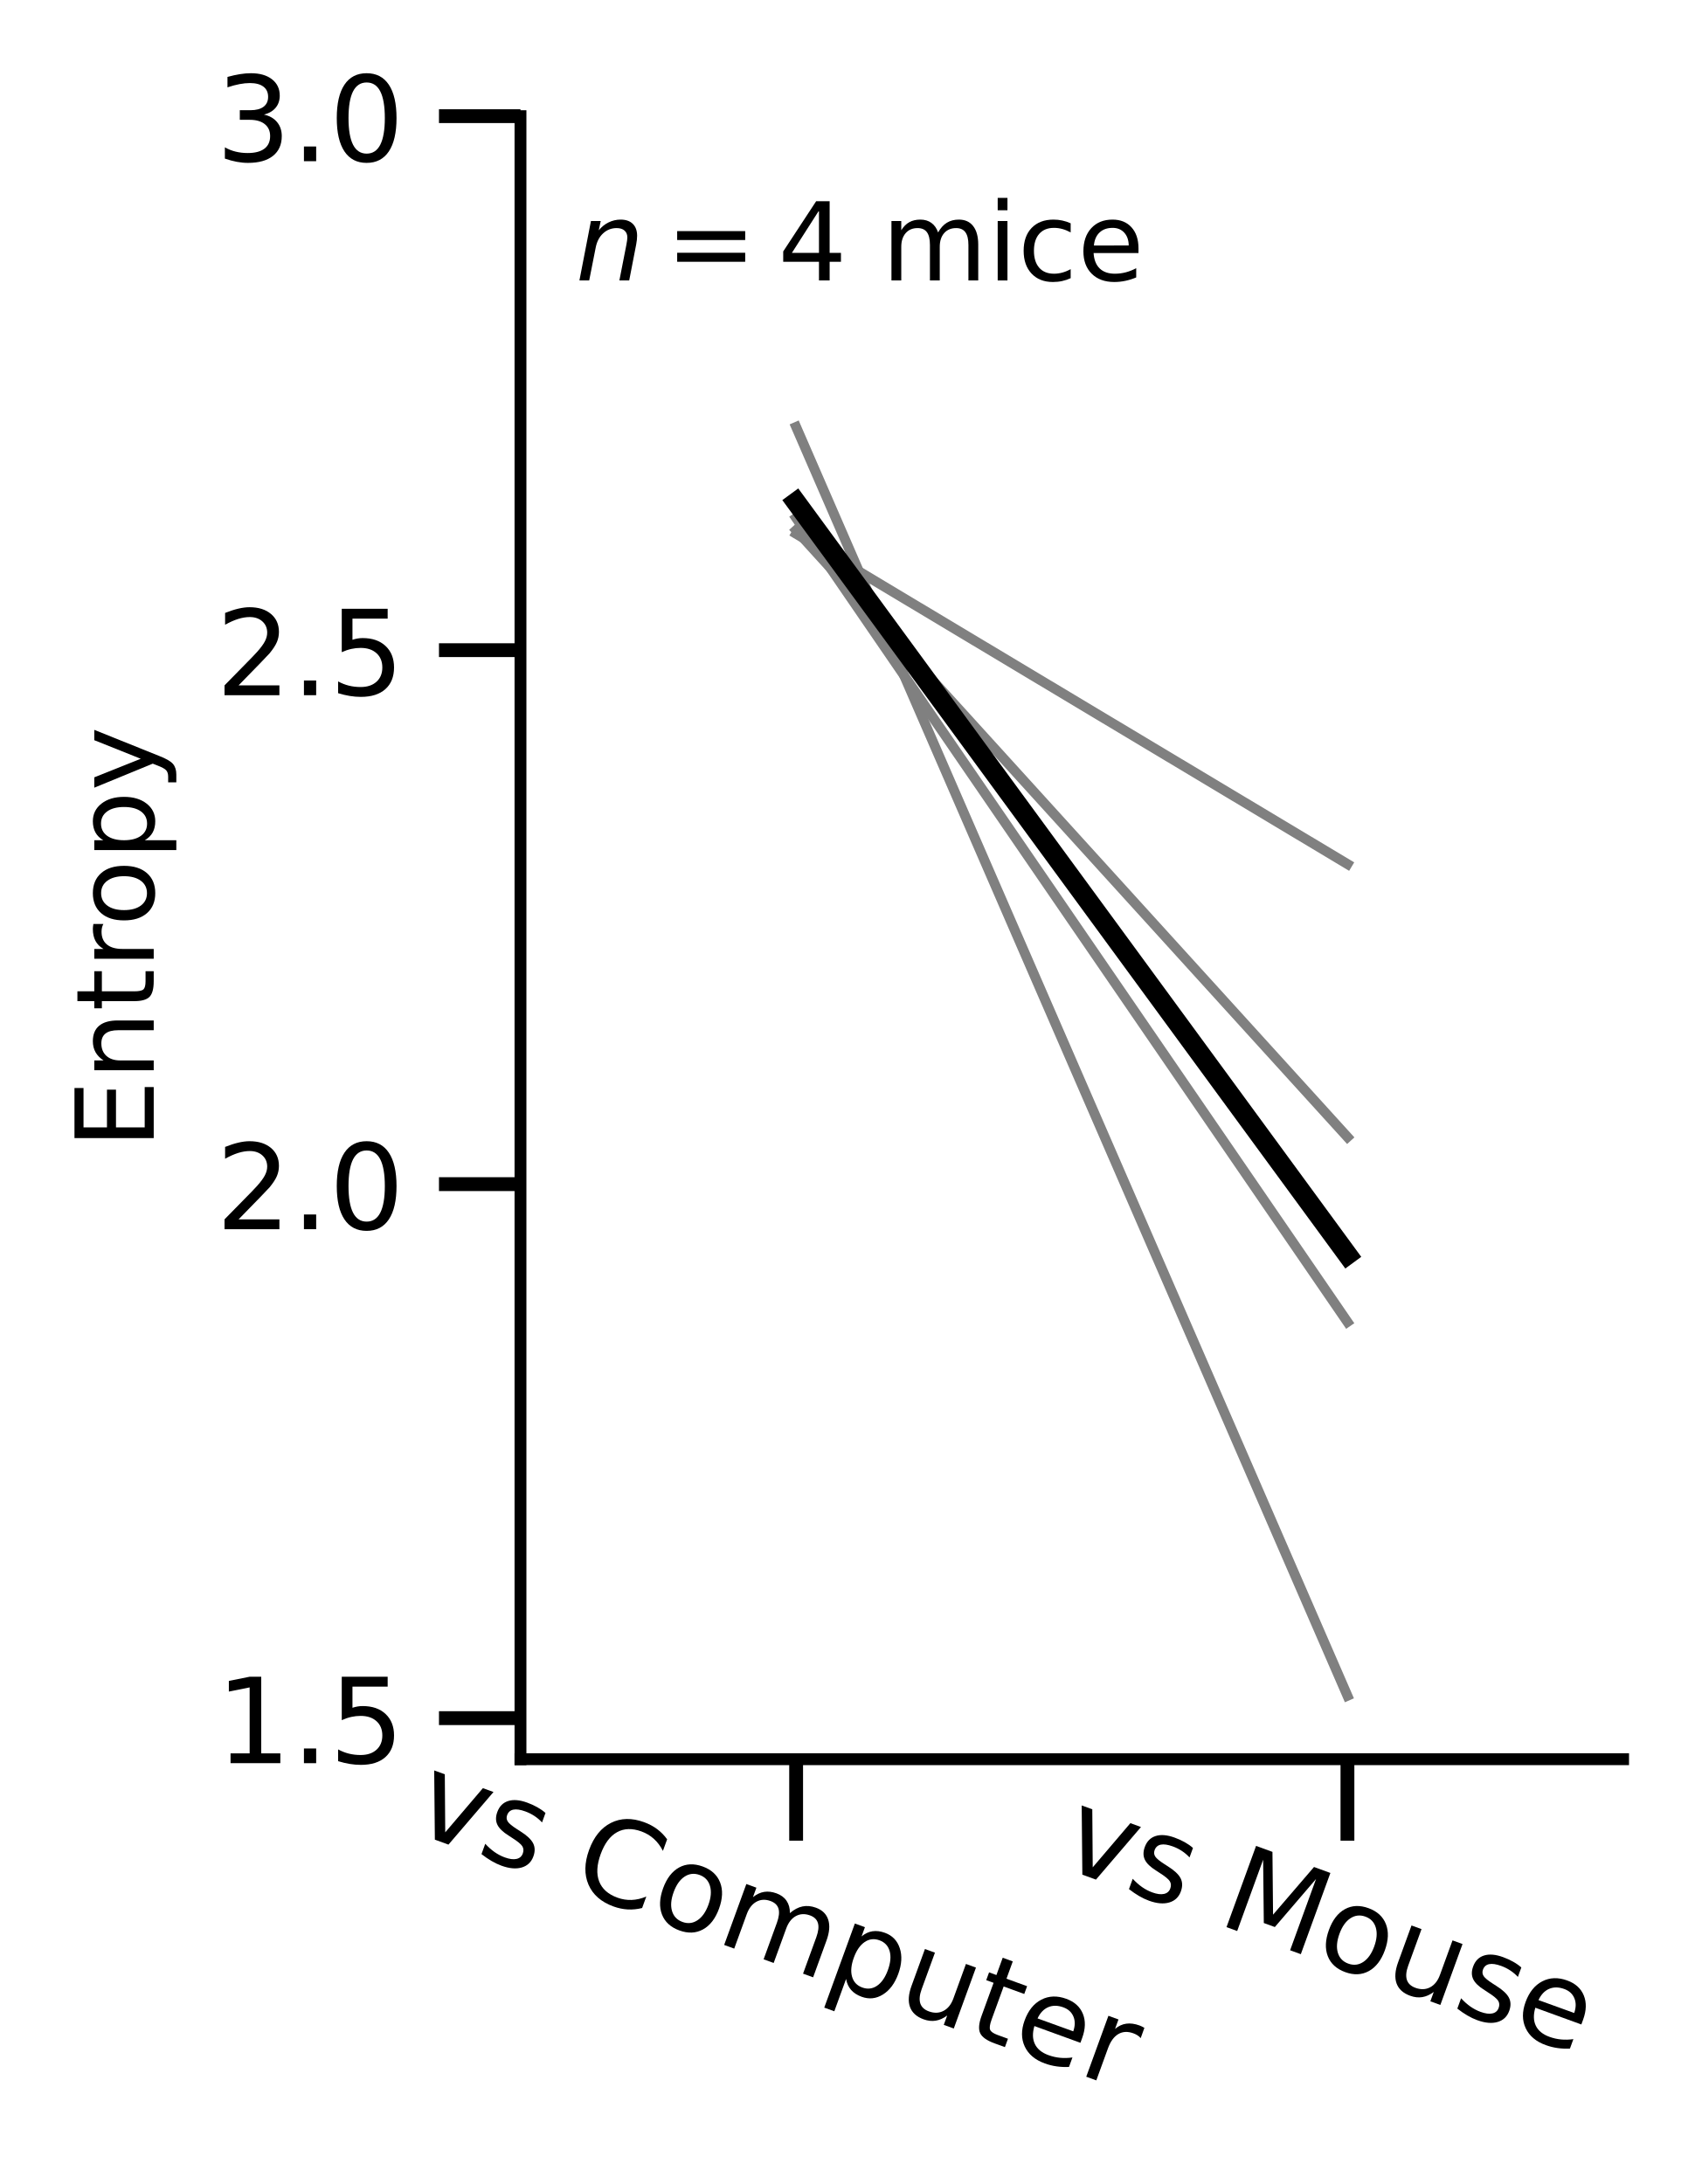
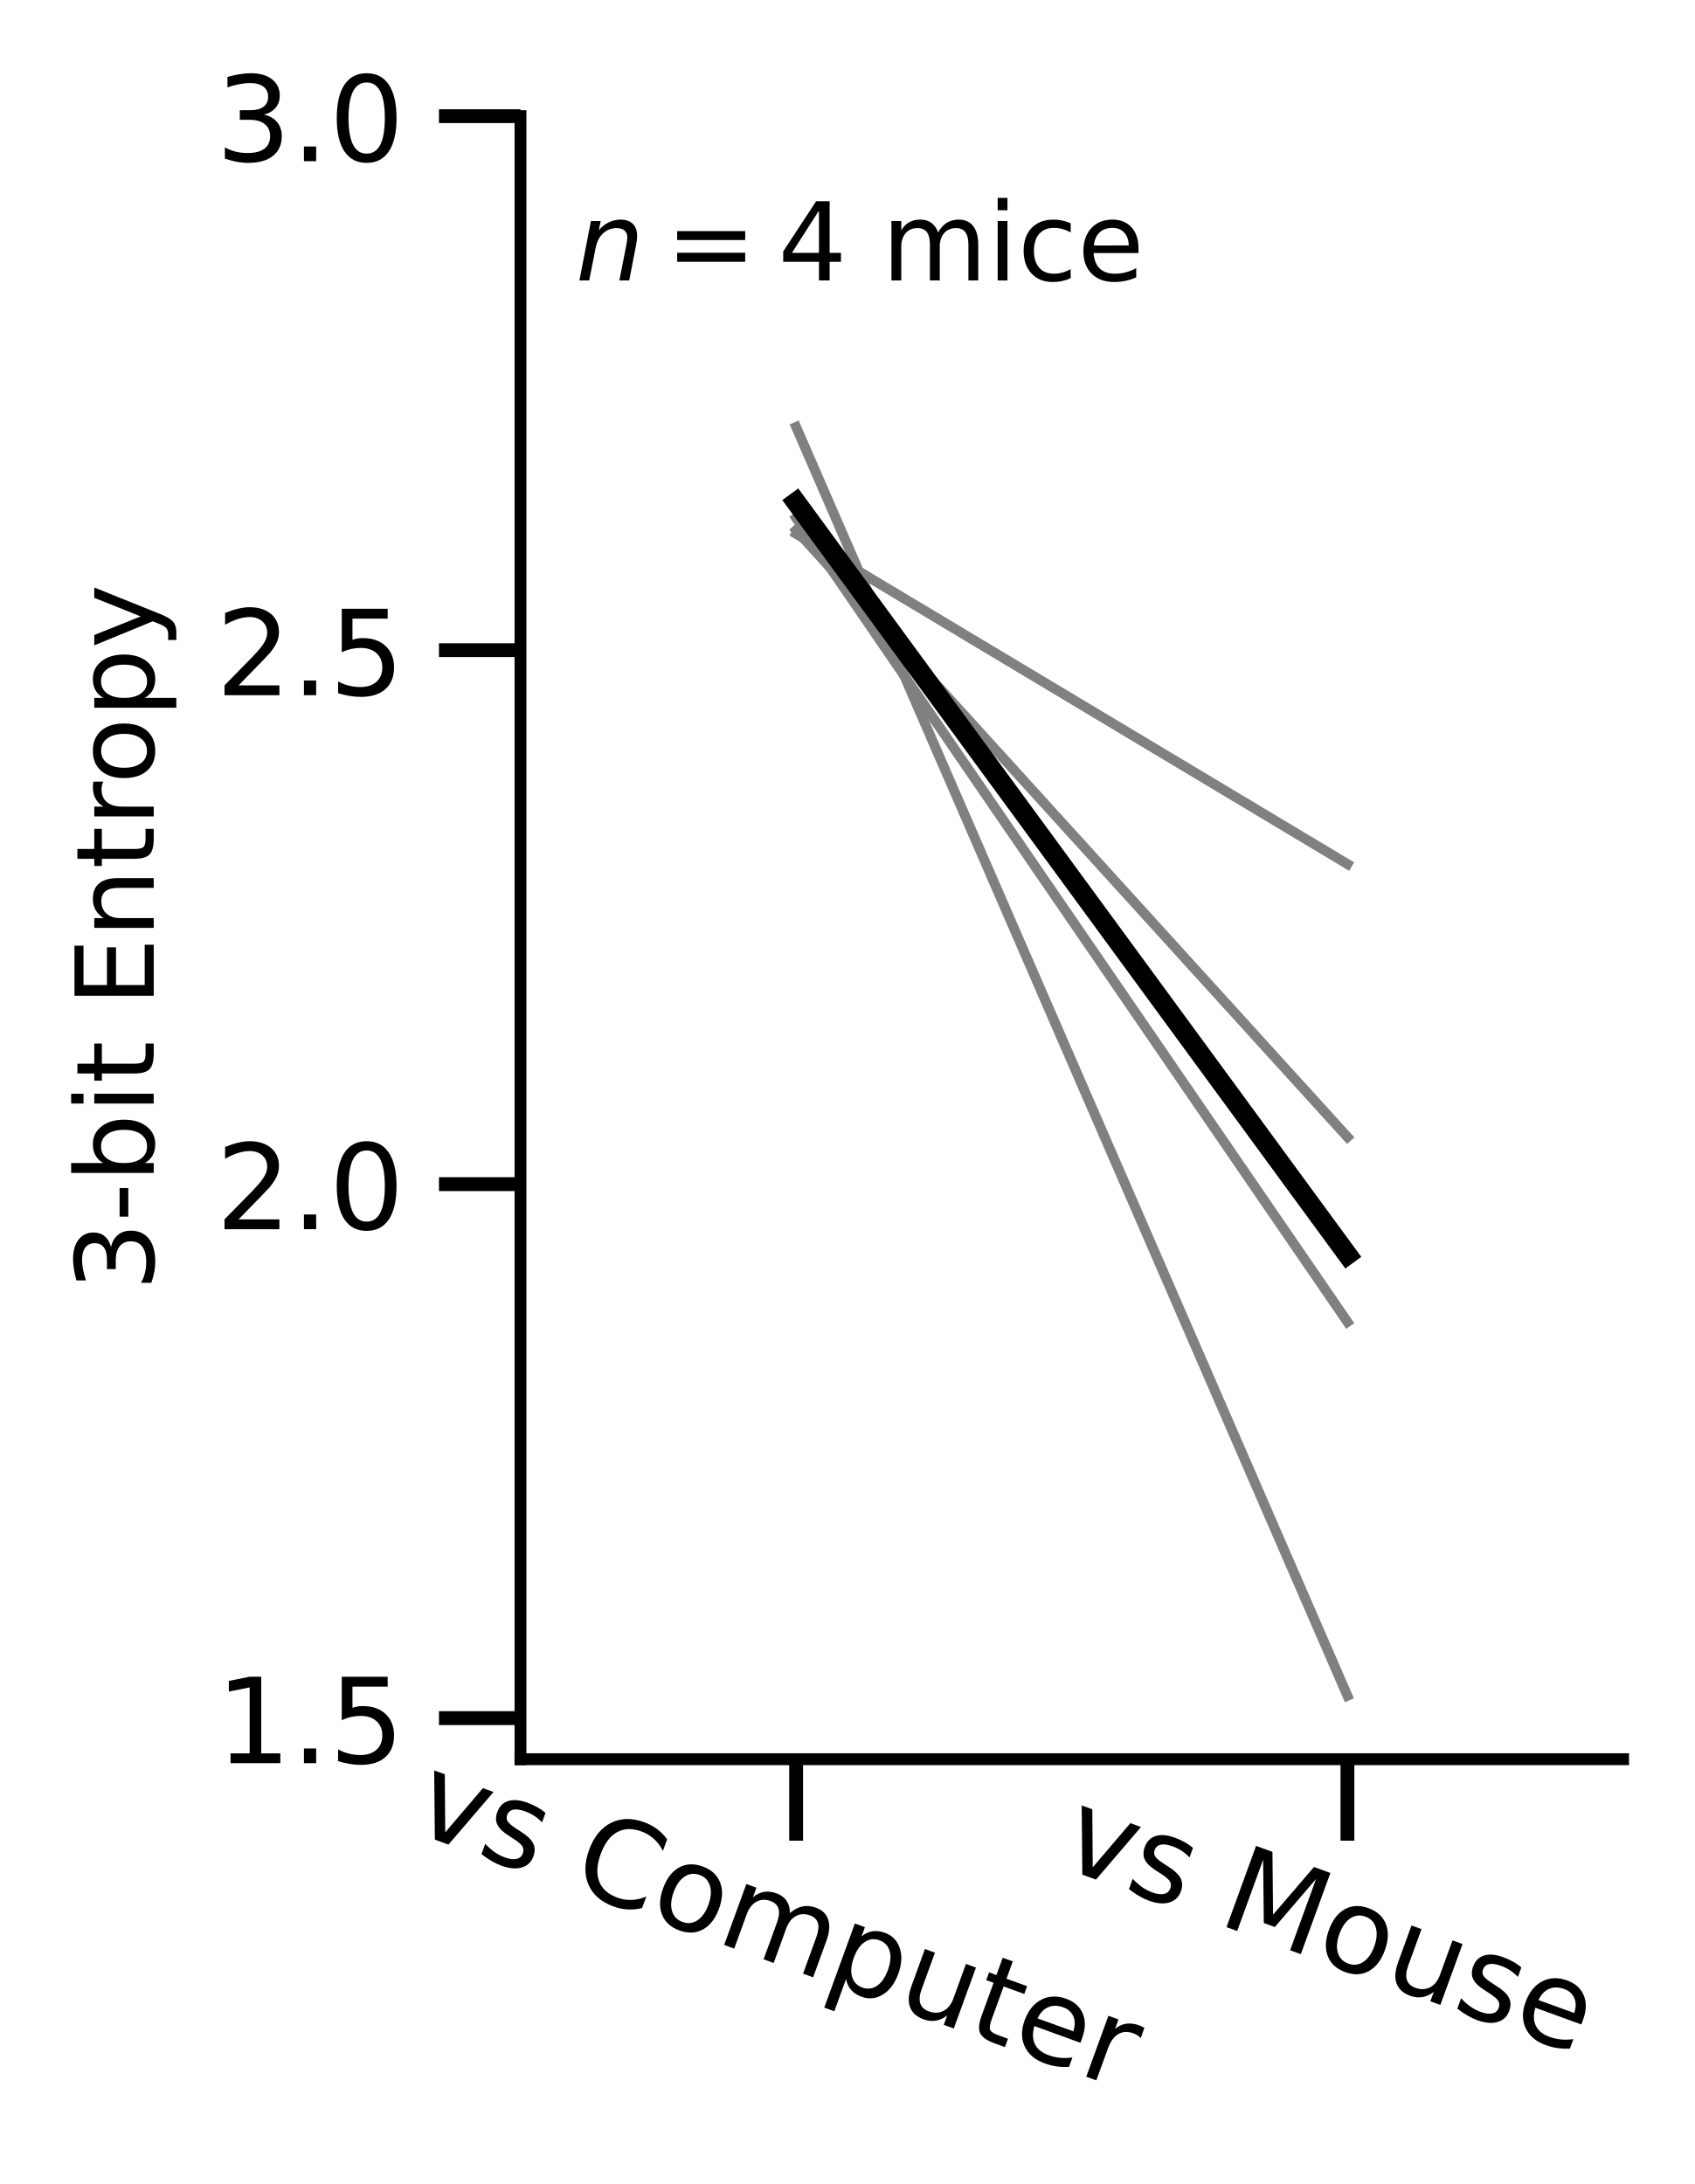
<svg xmlns="http://www.w3.org/2000/svg" xmlns:xlink="http://www.w3.org/1999/xlink" width="171.48pt" height="221.08pt" viewBox="0 0 171.48 221.08" version="1.1">
  <defs>
    <style type="text/css">*{stroke-linejoin: round; stroke-linecap: butt}</style>
  </defs>
  <g id="figure_1">
    <g id="patch_1">
      <path d="M 0 221.08  L 171.48 221.08  L 171.48 0  L 0 0  L 0 221.08  z " style="fill: none" />
    </g>
    <g id="axes_1">
      <g id="patch_2">
        <path d="M 52.68 178.079  L 164.28 178.079  L 164.28 11.759  L 52.68 11.759  L 52.68 178.079  z " style="fill: none" />
      </g>
      <g id="matplotlib.axis_1">
        <g id="xtick_1">
          <g id="line2d_1">
            <defs>
-               <path id="m86f86c0bf7" d="M 0 0  L 0 8.25  " style="stroke: #000000; stroke-width: 1.4" />
+               <path id="m7da990878b" d="M 0 0  L 0 8.25  " style="stroke: #000000; stroke-width: 1.4" />
            </defs>
            <g>
-               <use xlink:href="#m86f86c0bf7" x="80.58" y="178.079" style="stroke: #000000; stroke-width: 1.4" />
+               <use xlink:href="#m7da990878b" x="80.58" y="178.079" style="stroke: #000000; stroke-width: 1.4" />
            </g>
          </g>
          <g id="text_1">
            <g transform="translate(41.36634 185.2599) rotate(-340) scale(0.12 -0.12)">
              <defs>
                <path id="DejaVuSans-76" d="M 191 3500  L 800 3500  L 1894 563  L 2988 3500  L 3597 3500  L 2284 0  L 1503 0  L 191 3500  z " transform="scale(0.015625)" />
                <path id="DejaVuSans-73" d="M 2834 3397  L 2834 2853  Q 2591 2978 2328 3040  Q 2066 3103 1784 3103  Q 1356 3103 1142 2972  Q 928 2841 928 2578  Q 928 2378 1081 2264  Q 1234 2150 1697 2047  L 1894 2003  Q 2506 1872 2764 1633  Q 3022 1394 3022 966  Q 3022 478 2636 193  Q 2250 -91 1575 -91  Q 1294 -91 989 -36  Q 684 19 347 128  L 347 722  Q 666 556 975 473  Q 1284 391 1588 391  Q 1994 391 2212 530  Q 2431 669 2431 922  Q 2431 1156 2273 1281  Q 2116 1406 1581 1522  L 1381 1569  Q 847 1681 609 1914  Q 372 2147 372 2553  Q 372 3047 722 3315  Q 1072 3584 1716 3584  Q 2034 3584 2315 3537  Q 2597 3491 2834 3397  z " transform="scale(0.015625)" />
                <path id="DejaVuSans-20" transform="scale(0.015625)" />
                <path id="DejaVuSans-43" d="M 4122 4306  L 4122 3641  Q 3803 3938 3442 4084  Q 3081 4231 2675 4231  Q 1875 4231 1450 3742  Q 1025 3253 1025 2328  Q 1025 1406 1450 917  Q 1875 428 2675 428  Q 3081 428 3442 575  Q 3803 722 4122 1019  L 4122 359  Q 3791 134 3420 21  Q 3050 -91 2638 -91  Q 1578 -91 968 557  Q 359 1206 359 2328  Q 359 3453 968 4101  Q 1578 4750 2638 4750  Q 3056 4750 3426 4639  Q 3797 4528 4122 4306  z " transform="scale(0.015625)" />
                <path id="DejaVuSans-6f" d="M 1959 3097  Q 1497 3097 1228 2736  Q 959 2375 959 1747  Q 959 1119 1226 758  Q 1494 397 1959 397  Q 2419 397 2687 759  Q 2956 1122 2956 1747  Q 2956 2369 2687 2733  Q 2419 3097 1959 3097  z M 1959 3584  Q 2709 3584 3137 3096  Q 3566 2609 3566 1747  Q 3566 888 3137 398  Q 2709 -91 1959 -91  Q 1206 -91 779 398  Q 353 888 353 1747  Q 353 2609 779 3096  Q 1206 3584 1959 3584  z " transform="scale(0.015625)" />
                <path id="DejaVuSans-6d" d="M 3328 2828  Q 3544 3216 3844 3400  Q 4144 3584 4550 3584  Q 5097 3584 5394 3201  Q 5691 2819 5691 2113  L 5691 0  L 5113 0  L 5113 2094  Q 5113 2597 4934 2840  Q 4756 3084 4391 3084  Q 3944 3084 3684 2787  Q 3425 2491 3425 1978  L 3425 0  L 2847 0  L 2847 2094  Q 2847 2600 2669 2842  Q 2491 3084 2119 3084  Q 1678 3084 1418 2786  Q 1159 2488 1159 1978  L 1159 0  L 581 0  L 581 3500  L 1159 3500  L 1159 2956  Q 1356 3278 1631 3431  Q 1906 3584 2284 3584  Q 2666 3584 2933 3390  Q 3200 3197 3328 2828  z " transform="scale(0.015625)" />
                <path id="DejaVuSans-70" d="M 1159 525  L 1159 -1331  L 581 -1331  L 581 3500  L 1159 3500  L 1159 2969  Q 1341 3281 1617 3432  Q 1894 3584 2278 3584  Q 2916 3584 3314 3078  Q 3713 2572 3713 1747  Q 3713 922 3314 415  Q 2916 -91 2278 -91  Q 1894 -91 1617 61  Q 1341 213 1159 525  z M 3116 1747  Q 3116 2381 2855 2742  Q 2594 3103 2138 3103  Q 1681 3103 1420 2742  Q 1159 2381 1159 1747  Q 1159 1113 1420 752  Q 1681 391 2138 391  Q 2594 391 2855 752  Q 3116 1113 3116 1747  z " transform="scale(0.015625)" />
                <path id="DejaVuSans-75" d="M 544 1381  L 544 3500  L 1119 3500  L 1119 1403  Q 1119 906 1312 657  Q 1506 409 1894 409  Q 2359 409 2629 706  Q 2900 1003 2900 1516  L 2900 3500  L 3475 3500  L 3475 0  L 2900 0  L 2900 538  Q 2691 219 2414 64  Q 2138 -91 1772 -91  Q 1169 -91 856 284  Q 544 659 544 1381  z M 1991 3584  L 1991 3584  z " transform="scale(0.015625)" />
                <path id="DejaVuSans-74" d="M 1172 4494  L 1172 3500  L 2356 3500  L 2356 3053  L 1172 3053  L 1172 1153  Q 1172 725 1289 603  Q 1406 481 1766 481  L 2356 481  L 2356 0  L 1766 0  Q 1100 0 847 248  Q 594 497 594 1153  L 594 3053  L 172 3053  L 172 3500  L 594 3500  L 594 4494  L 1172 4494  z " transform="scale(0.015625)" />
                <path id="DejaVuSans-65" d="M 3597 1894  L 3597 1613  L 953 1613  Q 991 1019 1311 708  Q 1631 397 2203 397  Q 2534 397 2845 478  Q 3156 559 3463 722  L 3463 178  Q 3153 47 2828 -22  Q 2503 -91 2169 -91  Q 1331 -91 842 396  Q 353 884 353 1716  Q 353 2575 817 3079  Q 1281 3584 2069 3584  Q 2775 3584 3186 3129  Q 3597 2675 3597 1894  z M 3022 2063  Q 3016 2534 2758 2815  Q 2500 3097 2075 3097  Q 1594 3097 1305 2825  Q 1016 2553 972 2059  L 3022 2063  z " transform="scale(0.015625)" />
                <path id="DejaVuSans-72" d="M 2631 2963  Q 2534 3019 2420 3045  Q 2306 3072 2169 3072  Q 1681 3072 1420 2755  Q 1159 2438 1159 1844  L 1159 0  L 581 0  L 581 3500  L 1159 3500  L 1159 2956  Q 1341 3275 1631 3429  Q 1922 3584 2338 3584  Q 2397 3584 2469 3576  Q 2541 3569 2628 3553  L 2631 2963  z " transform="scale(0.015625)" />
              </defs>
              <use xlink:href="#DejaVuSans-76" />
              <use xlink:href="#DejaVuSans-73" transform="translate(59.17969 0)" />
              <use xlink:href="#DejaVuSans-20" transform="translate(111.2793 0)" />
              <use xlink:href="#DejaVuSans-43" transform="translate(143.0664 0)" />
              <use xlink:href="#DejaVuSans-6f" transform="translate(212.8906 0)" />
              <use xlink:href="#DejaVuSans-6d" transform="translate(274.0723 0)" />
              <use xlink:href="#DejaVuSans-70" transform="translate(371.4844 0)" />
              <use xlink:href="#DejaVuSans-75" transform="translate(434.9609 0)" />
              <use xlink:href="#DejaVuSans-74" transform="translate(498.3398 0)" />
              <use xlink:href="#DejaVuSans-65" transform="translate(537.5488 0)" />
              <use xlink:href="#DejaVuSans-72" transform="translate(599.0723 0)" />
            </g>
          </g>
        </g>
        <g id="xtick_2">
          <g id="line2d_2">
            <g>
-               <use xlink:href="#m86f86c0bf7" x="136.38" y="178.079" style="stroke: #000000; stroke-width: 1.4" />
+               <use xlink:href="#m7da990878b" x="136.38" y="178.079" style="stroke: #000000; stroke-width: 1.4" />
            </g>
          </g>
          <g id="text_2">
            <g transform="translate(106.901 188.803) rotate(-340) scale(0.12 -0.12)">
              <defs>
                <path id="DejaVuSans-4d" d="M 628 4666  L 1569 4666  L 2759 1491  L 3956 4666  L 4897 4666  L 4897 0  L 4281 0  L 4281 4097  L 3078 897  L 2444 897  L 1241 4097  L 1241 0  L 628 0  L 628 4666  z " transform="scale(0.015625)" />
              </defs>
              <use xlink:href="#DejaVuSans-76" />
              <use xlink:href="#DejaVuSans-73" transform="translate(59.17969 0)" />
              <use xlink:href="#DejaVuSans-20" transform="translate(111.2793 0)" />
              <use xlink:href="#DejaVuSans-4d" transform="translate(143.0664 0)" />
              <use xlink:href="#DejaVuSans-6f" transform="translate(229.3457 0)" />
              <use xlink:href="#DejaVuSans-75" transform="translate(290.5273 0)" />
              <use xlink:href="#DejaVuSans-73" transform="translate(353.9062 0)" />
              <use xlink:href="#DejaVuSans-65" transform="translate(406.0059 0)" />
            </g>
          </g>
        </g>
      </g>
      <g id="matplotlib.axis_2">
        <g id="ytick_1">
          <g id="line2d_3">
            <defs>
-               <path id="m54373279d2" d="M 0 0  L -8.25 0  " style="stroke: #000000; stroke-width: 1.4" />
+               <path id="m1930f873bc" d="M 0 0  L -8.25 0  " style="stroke: #000000; stroke-width: 1.4" />
            </defs>
            <g>
-               <use xlink:href="#m54373279d2" x="52.68" y="173.923" style="stroke: #000000; stroke-width: 1.4" />
+               <use xlink:href="#m1930f873bc" x="52.68" y="173.923" style="stroke: #000000; stroke-width: 1.4" />
            </g>
          </g>
          <g id="text_3">
            <g transform="translate(21.84594 178.4818) scale(0.12 -0.12)">
              <defs>
                <path id="DejaVuSans-31" d="M 794 531  L 1825 531  L 1825 4091  L 703 3866  L 703 4441  L 1819 4666  L 2450 4666  L 2450 531  L 3481 531  L 3481 0  L 794 0  L 794 531  z " transform="scale(0.015625)" />
                <path id="DejaVuSans-2e" d="M 684 794  L 1344 794  L 1344 0  L 684 0  L 684 794  z " transform="scale(0.015625)" />
                <path id="DejaVuSans-35" d="M 691 4666  L 3169 4666  L 3169 4134  L 1269 4134  L 1269 2991  Q 1406 3038 1543 3061  Q 1681 3084 1819 3084  Q 2600 3084 3056 2656  Q 3513 2228 3513 1497  Q 3513 744 3044 326  Q 2575 -91 1722 -91  Q 1428 -91 1123 -41  Q 819 9 494 109  L 494 744  Q 775 591 1075 516  Q 1375 441 1709 441  Q 2250 441 2565 725  Q 2881 1009 2881 1497  Q 2881 1984 2565 2268  Q 2250 2553 1709 2553  Q 1456 2553 1204 2497  Q 953 2441 691 2322  L 691 4666  z " transform="scale(0.015625)" />
              </defs>
              <use xlink:href="#DejaVuSans-31" />
              <use xlink:href="#DejaVuSans-2e" transform="translate(63.62305 0)" />
              <use xlink:href="#DejaVuSans-35" transform="translate(95.41016 0)" />
            </g>
          </g>
        </g>
        <g id="ytick_2">
          <g id="line2d_4">
            <g>
-               <use xlink:href="#m54373279d2" x="52.68" y="119.868" style="stroke: #000000; stroke-width: 1.4" />
+               <use xlink:href="#m1930f873bc" x="52.68" y="119.868" style="stroke: #000000; stroke-width: 1.4" />
            </g>
          </g>
          <g id="text_4">
            <g transform="translate(21.84594 124.4272) scale(0.12 -0.12)">
              <defs>
                <path id="DejaVuSans-32" d="M 1228 531  L 3431 531  L 3431 0  L 469 0  L 469 531  Q 828 903 1448 1529  Q 2069 2156 2228 2338  Q 2531 2678 2651 2914  Q 2772 3150 2772 3378  Q 2772 3750 2511 3984  Q 2250 4219 1831 4219  Q 1534 4219 1204 4116  Q 875 4013 500 3803  L 500 4441  Q 881 4594 1212 4672  Q 1544 4750 1819 4750  Q 2544 4750 2975 4387  Q 3406 4025 3406 3419  Q 3406 3131 3298 2873  Q 3191 2616 2906 2266  Q 2828 2175 2409 1742  Q 1991 1309 1228 531  z " transform="scale(0.015625)" />
                <path id="DejaVuSans-30" d="M 2034 4250  Q 1547 4250 1301 3770  Q 1056 3291 1056 2328  Q 1056 1369 1301 889  Q 1547 409 2034 409  Q 2525 409 2770 889  Q 3016 1369 3016 2328  Q 3016 3291 2770 3770  Q 2525 4250 2034 4250  z M 2034 4750  Q 2819 4750 3233 4129  Q 3647 3509 3647 2328  Q 3647 1150 3233 529  Q 2819 -91 2034 -91  Q 1250 -91 836 529  Q 422 1150 422 2328  Q 422 3509 836 4129  Q 1250 4750 2034 4750  z " transform="scale(0.015625)" />
              </defs>
              <use xlink:href="#DejaVuSans-32" />
              <use xlink:href="#DejaVuSans-2e" transform="translate(63.62305 0)" />
              <use xlink:href="#DejaVuSans-30" transform="translate(95.41016 0)" />
            </g>
          </g>
        </g>
        <g id="ytick_3">
          <g id="line2d_5">
            <g>
-               <use xlink:href="#m54373279d2" x="52.68" y="65.814" style="stroke: #000000; stroke-width: 1.4" />
+               <use xlink:href="#m1930f873bc" x="52.68" y="65.814" style="stroke: #000000; stroke-width: 1.4" />
            </g>
          </g>
          <g id="text_5">
            <g transform="translate(21.84594 70.37268) scale(0.12 -0.12)">
              <use xlink:href="#DejaVuSans-32" />
              <use xlink:href="#DejaVuSans-2e" transform="translate(63.62305 0)" />
              <use xlink:href="#DejaVuSans-35" transform="translate(95.41016 0)" />
            </g>
          </g>
        </g>
        <g id="ytick_4">
          <g id="line2d_6">
            <g>
-               <use xlink:href="#m54373279d2" x="52.68" y="11.759" style="stroke: #000000; stroke-width: 1.4" />
+               <use xlink:href="#m1930f873bc" x="52.68" y="11.759" style="stroke: #000000; stroke-width: 1.4" />
            </g>
          </g>
          <g id="text_6">
            <g transform="translate(21.84594 16.31812) scale(0.12 -0.12)">
              <defs>
                <path id="DejaVuSans-33" d="M 2597 2516  Q 3050 2419 3304 2112  Q 3559 1806 3559 1356  Q 3559 666 3084 287  Q 2609 -91 1734 -91  Q 1441 -91 1130 -33  Q 819 25 488 141  L 488 750  Q 750 597 1062 519  Q 1375 441 1716 441  Q 2309 441 2620 675  Q 2931 909 2931 1356  Q 2931 1769 2642 2001  Q 2353 2234 1838 2234  L 1294 2234  L 1294 2753  L 1863 2753  Q 2328 2753 2575 2939  Q 2822 3125 2822 3475  Q 2822 3834 2567 4026  Q 2313 4219 1838 4219  Q 1578 4219 1281 4162  Q 984 4106 628 3988  L 628 4550  Q 988 4650 1302 4700  Q 1616 4750 1894 4750  Q 2613 4750 3031 4423  Q 3450 4097 3450 3541  Q 3450 3153 3228 2886  Q 3006 2619 2597 2516  z " transform="scale(0.015625)" />
              </defs>
              <use xlink:href="#DejaVuSans-33" />
              <use xlink:href="#DejaVuSans-2e" transform="translate(63.62305 0)" />
              <use xlink:href="#DejaVuSans-30" transform="translate(95.41016 0)" />
            </g>
          </g>
        </g>
        <g id="text_7">
-           <g transform="translate(15.55828 116.2857) rotate(-90) scale(0.11 -0.11)">
+           <g transform="translate(15.55828 130.6931) rotate(-90) scale(0.11 -0.11)">
            <defs>
+               <path id="DejaVuSans-2d" d="M 313 2009  L 1997 2009  L 1997 1497  L 313 1497  L 313 2009  z " transform="scale(0.015625)" />
+               <path id="DejaVuSans-62" d="M 3116 1747  Q 3116 2381 2855 2742  Q 2594 3103 2138 3103  Q 1681 3103 1420 2742  Q 1159 2381 1159 1747  Q 1159 1113 1420 752  Q 1681 391 2138 391  Q 2594 391 2855 752  Q 3116 1113 3116 1747  z M 1159 2969  Q 1341 3281 1617 3432  Q 1894 3584 2278 3584  Q 2916 3584 3314 3078  Q 3713 2572 3713 1747  Q 3713 922 3314 415  Q 2916 -91 2278 -91  Q 1894 -91 1617 61  Q 1341 213 1159 525  L 1159 0  L 581 0  L 581 4863  L 1159 4863  L 1159 2969  z " transform="scale(0.015625)" />
+               <path id="DejaVuSans-69" d="M 603 3500  L 1178 3500  L 1178 0  L 603 0  L 603 3500  z M 603 4863  L 1178 4863  L 1178 4134  L 603 4134  L 603 4863  z " transform="scale(0.015625)" />
              <path id="DejaVuSans-45" d="M 628 4666  L 3578 4666  L 3578 4134  L 1259 4134  L 1259 2753  L 3481 2753  L 3481 2222  L 1259 2222  L 1259 531  L 3634 531  L 3634 0  L 628 0  L 628 4666  z " transform="scale(0.015625)" />
              <path id="DejaVuSans-6e" d="M 3513 2113  L 3513 0  L 2938 0  L 2938 2094  Q 2938 2591 2744 2837  Q 2550 3084 2163 3084  Q 1697 3084 1428 2787  Q 1159 2491 1159 1978  L 1159 0  L 581 0  L 581 3500  L 1159 3500  L 1159 2956  Q 1366 3272 1645 3428  Q 1925 3584 2291 3584  Q 2894 3584 3203 3211  Q 3513 2838 3513 2113  z " transform="scale(0.015625)" />
              <path id="DejaVuSans-79" d="M 2059 -325  Q 1816 -950 1584 -1140  Q 1353 -1331 966 -1331  L 506 -1331  L 506 -850  L 844 -850  Q 1081 -850 1212 -737  Q 1344 -625 1503 -206  L 1606 56  L 191 3500  L 800 3500  L 1894 763  L 2988 3500  L 3597 3500  L 2059 -325  z " transform="scale(0.015625)" />
            </defs>
-             <use xlink:href="#DejaVuSans-45" />
-             <use xlink:href="#DejaVuSans-6e" transform="translate(63.18359 0)" />
-             <use xlink:href="#DejaVuSans-74" transform="translate(126.5625 0)" />
-             <use xlink:href="#DejaVuSans-72" transform="translate(165.7715 0)" />
-             <use xlink:href="#DejaVuSans-6f" transform="translate(204.6348 0)" />
-             <use xlink:href="#DejaVuSans-70" transform="translate(265.8164 0)" />
-             <use xlink:href="#DejaVuSans-79" transform="translate(329.293 0)" />
+             <use xlink:href="#DejaVuSans-33" />
+             <use xlink:href="#DejaVuSans-2d" transform="translate(63.62305 0)" />
+             <use xlink:href="#DejaVuSans-62" transform="translate(99.70703 0)" />
+             <use xlink:href="#DejaVuSans-69" transform="translate(163.1836 0)" />
+             <use xlink:href="#DejaVuSans-74" transform="translate(190.9668 0)" />
+             <use xlink:href="#DejaVuSans-20" transform="translate(230.1758 0)" />
+             <use xlink:href="#DejaVuSans-45" transform="translate(261.9629 0)" />
+             <use xlink:href="#DejaVuSans-6e" transform="translate(325.1465 0)" />
+             <use xlink:href="#DejaVuSans-74" transform="translate(388.5254 0)" />
+             <use xlink:href="#DejaVuSans-72" transform="translate(427.7344 0)" />
+             <use xlink:href="#DejaVuSans-6f" transform="translate(466.5977 0)" />
+             <use xlink:href="#DejaVuSans-70" transform="translate(527.7793 0)" />
+             <use xlink:href="#DejaVuSans-79" transform="translate(591.2559 0)" />
          </g>
        </g>
      </g>
      <g id="line2d_7">
-         <path d="M 80.58 52.433  L 136.38 133.817  " clip-path="url(#p2734634b89)" style="fill: none; stroke: #808080; stroke-linecap: square" />
+         <path d="M 80.58 52.433  L 136.38 133.817  " clip-path="url(#pcdb6893d6a)" style="fill: none; stroke: #808080; stroke-linecap: square" />
      </g>
      <g id="line2d_8">
-         <path d="M 80.58 43.218  L 136.38 171.657  " clip-path="url(#p2734634b89)" style="fill: none; stroke: #808080; stroke-linecap: square" />
+         <path d="M 80.58 43.218  L 136.38 171.657  " clip-path="url(#pcdb6893d6a)" style="fill: none; stroke: #808080; stroke-linecap: square" />
      </g>
      <g id="line2d_9">
-         <path d="M 80.58 54.036  L 136.38 87.466  " clip-path="url(#p2734634b89)" style="fill: none; stroke: #808080; stroke-linecap: square" />
+         <path d="M 80.58 54.036  L 136.38 87.466  " clip-path="url(#pcdb6893d6a)" style="fill: none; stroke: #808080; stroke-linecap: square" />
      </g>
      <g id="line2d_10">
-         <path d="M 80.58 53.668  L 136.38 115.099  " clip-path="url(#p2734634b89)" style="fill: none; stroke: #808080; stroke-linecap: square" />
+         <path d="M 80.58 53.668  L 136.38 115.099  " clip-path="url(#pcdb6893d6a)" style="fill: none; stroke: #808080; stroke-linecap: square" />
      </g>
      <g id="line2d_11">
-         <path d="M 80.58 50.839  L 136.38 127.01  " clip-path="url(#p2734634b89)" style="fill: none; stroke: #000000; stroke-width: 2; stroke-linecap: square" />
+         <path d="M 80.58 50.839  L 136.38 127.01  " clip-path="url(#pcdb6893d6a)" style="fill: none; stroke: #000000; stroke-width: 2; stroke-linecap: square" />
      </g>
      <g id="patch_3">
        <path d="M 52.68 178.079  L 52.68 11.759  " style="fill: none; stroke: #000000; stroke-width: 1.2; stroke-linejoin: miter; stroke-linecap: square" />
      </g>
      <g id="patch_4">
        <path d="M 52.68 178.079  L 164.28 178.079  " style="fill: none; stroke: #000000; stroke-width: 1.2; stroke-linejoin: miter; stroke-linecap: square" />
      </g>
      <g id="text_8">
        <g transform="translate(58.25969 28.39106) scale(0.11 -0.11)">
          <defs>
            <path id="DejaVuSans-Oblique-6e" d="M 3566 2113  L 3156 0  L 2578 0  L 2988 2091  Q 3016 2238 3031 2350  Q 3047 2463 3047 2528  Q 3047 2791 2881 2937  Q 2716 3084 2419 3084  Q 1956 3084 1622 2776  Q 1288 2469 1184 1941  L 800 0  L 225 0  L 903 3500  L 1478 3500  L 1363 2950  Q 1603 3253 1940 3418  Q 2278 3584 2650 3584  Q 3113 3584 3367 3334  Q 3622 3084 3622 2631  Q 3622 2519 3608 2391  Q 3594 2263 3566 2113  z " transform="scale(0.015625)" />
            <path id="DejaVuSans-3d" d="M 678 2906  L 4684 2906  L 4684 2381  L 678 2381  L 678 2906  z M 678 1631  L 4684 1631  L 4684 1100  L 678 1100  L 678 1631  z " transform="scale(0.015625)" />
            <path id="DejaVuSans-34" d="M 2419 4116  L 825 1625  L 2419 1625  L 2419 4116  z M 2253 4666  L 3047 4666  L 3047 1625  L 3713 1625  L 3713 1100  L 3047 1100  L 3047 0  L 2419 0  L 2419 1100  L 313 1100  L 313 1709  L 2253 4666  z " transform="scale(0.015625)" />
-             <path id="DejaVuSans-69" d="M 603 3500  L 1178 3500  L 1178 0  L 603 0  L 603 3500  z M 603 4863  L 1178 4863  L 1178 4134  L 603 4134  L 603 4863  z " transform="scale(0.015625)" />
            <path id="DejaVuSans-63" d="M 3122 3366  L 3122 2828  Q 2878 2963 2633 3030  Q 2388 3097 2138 3097  Q 1578 3097 1268 2742  Q 959 2388 959 1747  Q 959 1106 1268 751  Q 1578 397 2138 397  Q 2388 397 2633 464  Q 2878 531 3122 666  L 3122 134  Q 2881 22 2623 -34  Q 2366 -91 2075 -91  Q 1284 -91 818 406  Q 353 903 353 1747  Q 353 2603 823 3093  Q 1294 3584 2113 3584  Q 2378 3584 2631 3529  Q 2884 3475 3122 3366  z " transform="scale(0.015625)" />
          </defs>
          <use xlink:href="#DejaVuSans-Oblique-6e" transform="translate(0 0.015625)" />
          <use xlink:href="#DejaVuSans-3d" transform="translate(82.86133 0.015625)" />
          <use xlink:href="#DejaVuSans-34" transform="translate(186.1328 0.015625)" />
          <use xlink:href="#DejaVuSans-20" transform="translate(249.7559 0.015625)" />
          <use xlink:href="#DejaVuSans-6d" transform="translate(281.543 0.015625)" />
          <use xlink:href="#DejaVuSans-69" transform="translate(378.9551 0.015625)" />
          <use xlink:href="#DejaVuSans-63" transform="translate(406.7383 0.015625)" />
          <use xlink:href="#DejaVuSans-65" transform="translate(461.7188 0.015625)" />
        </g>
      </g>
    </g>
  </g>
  <defs>
-     <clipPath id="p2734634b89">
+     <clipPath id="pcdb6893d6a">
      <rect x="52.68" y="11.759" width="111.6" height="166.32" />
    </clipPath>
  </defs>
</svg>
